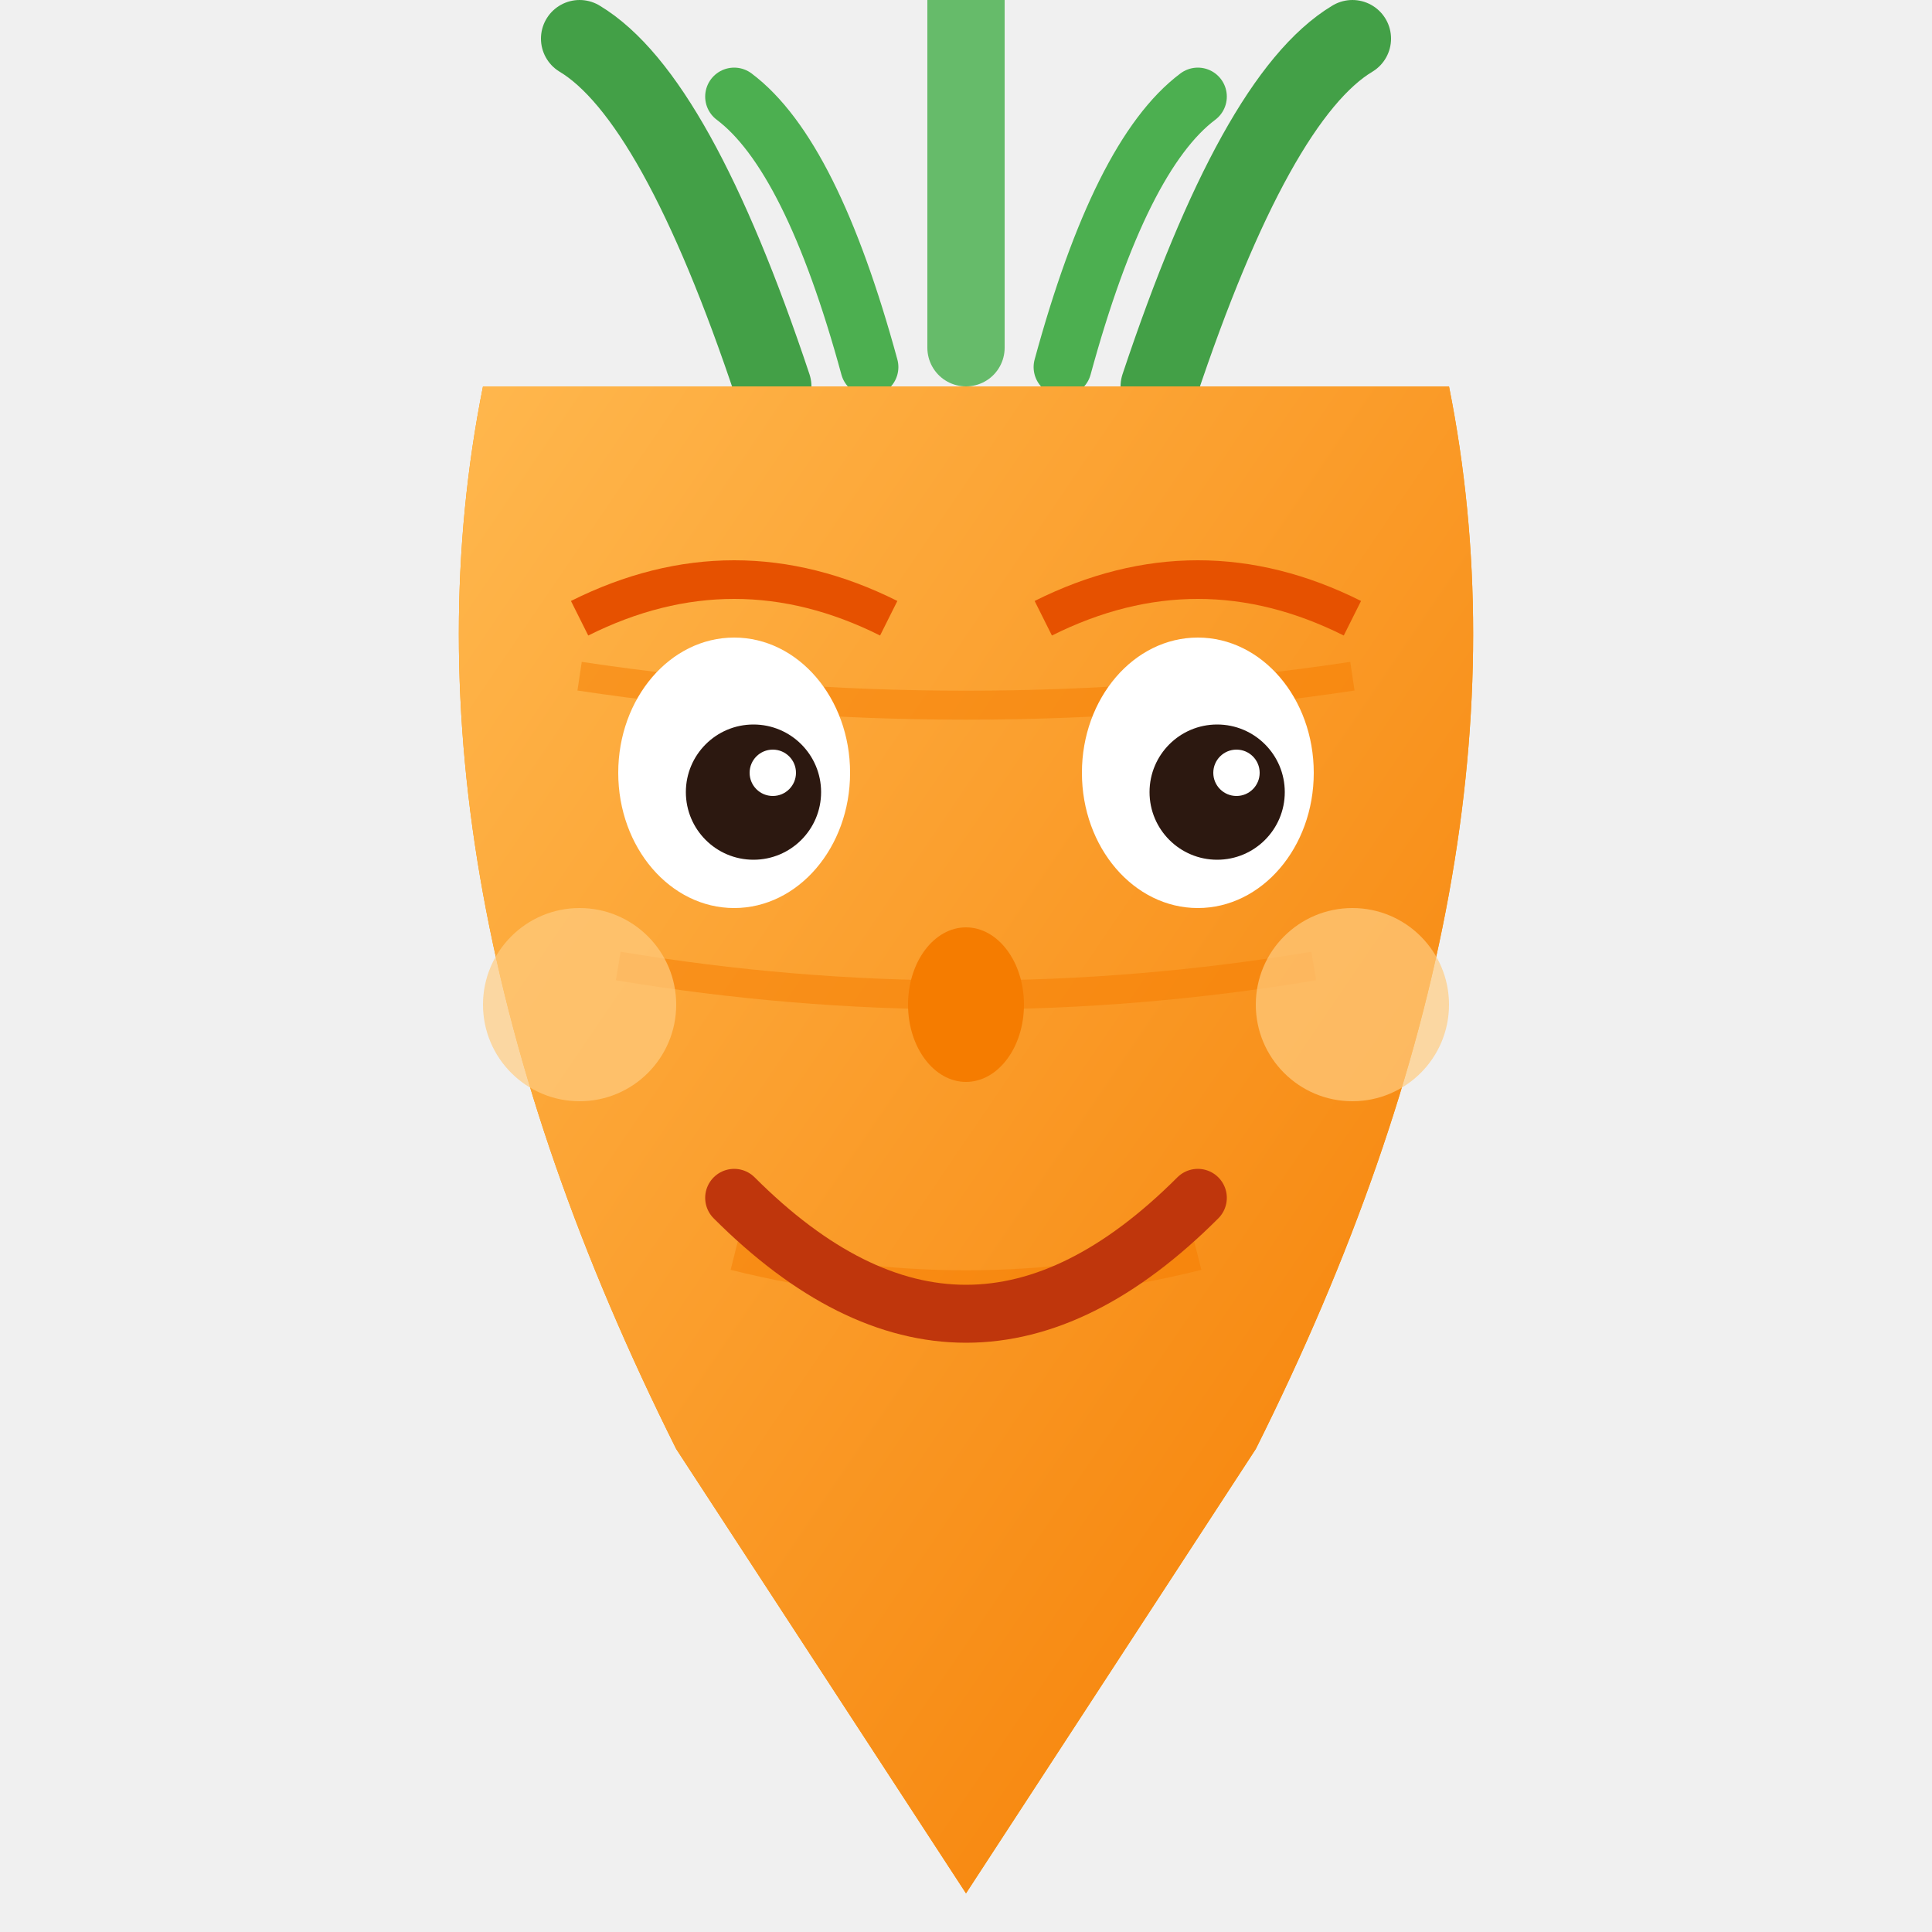
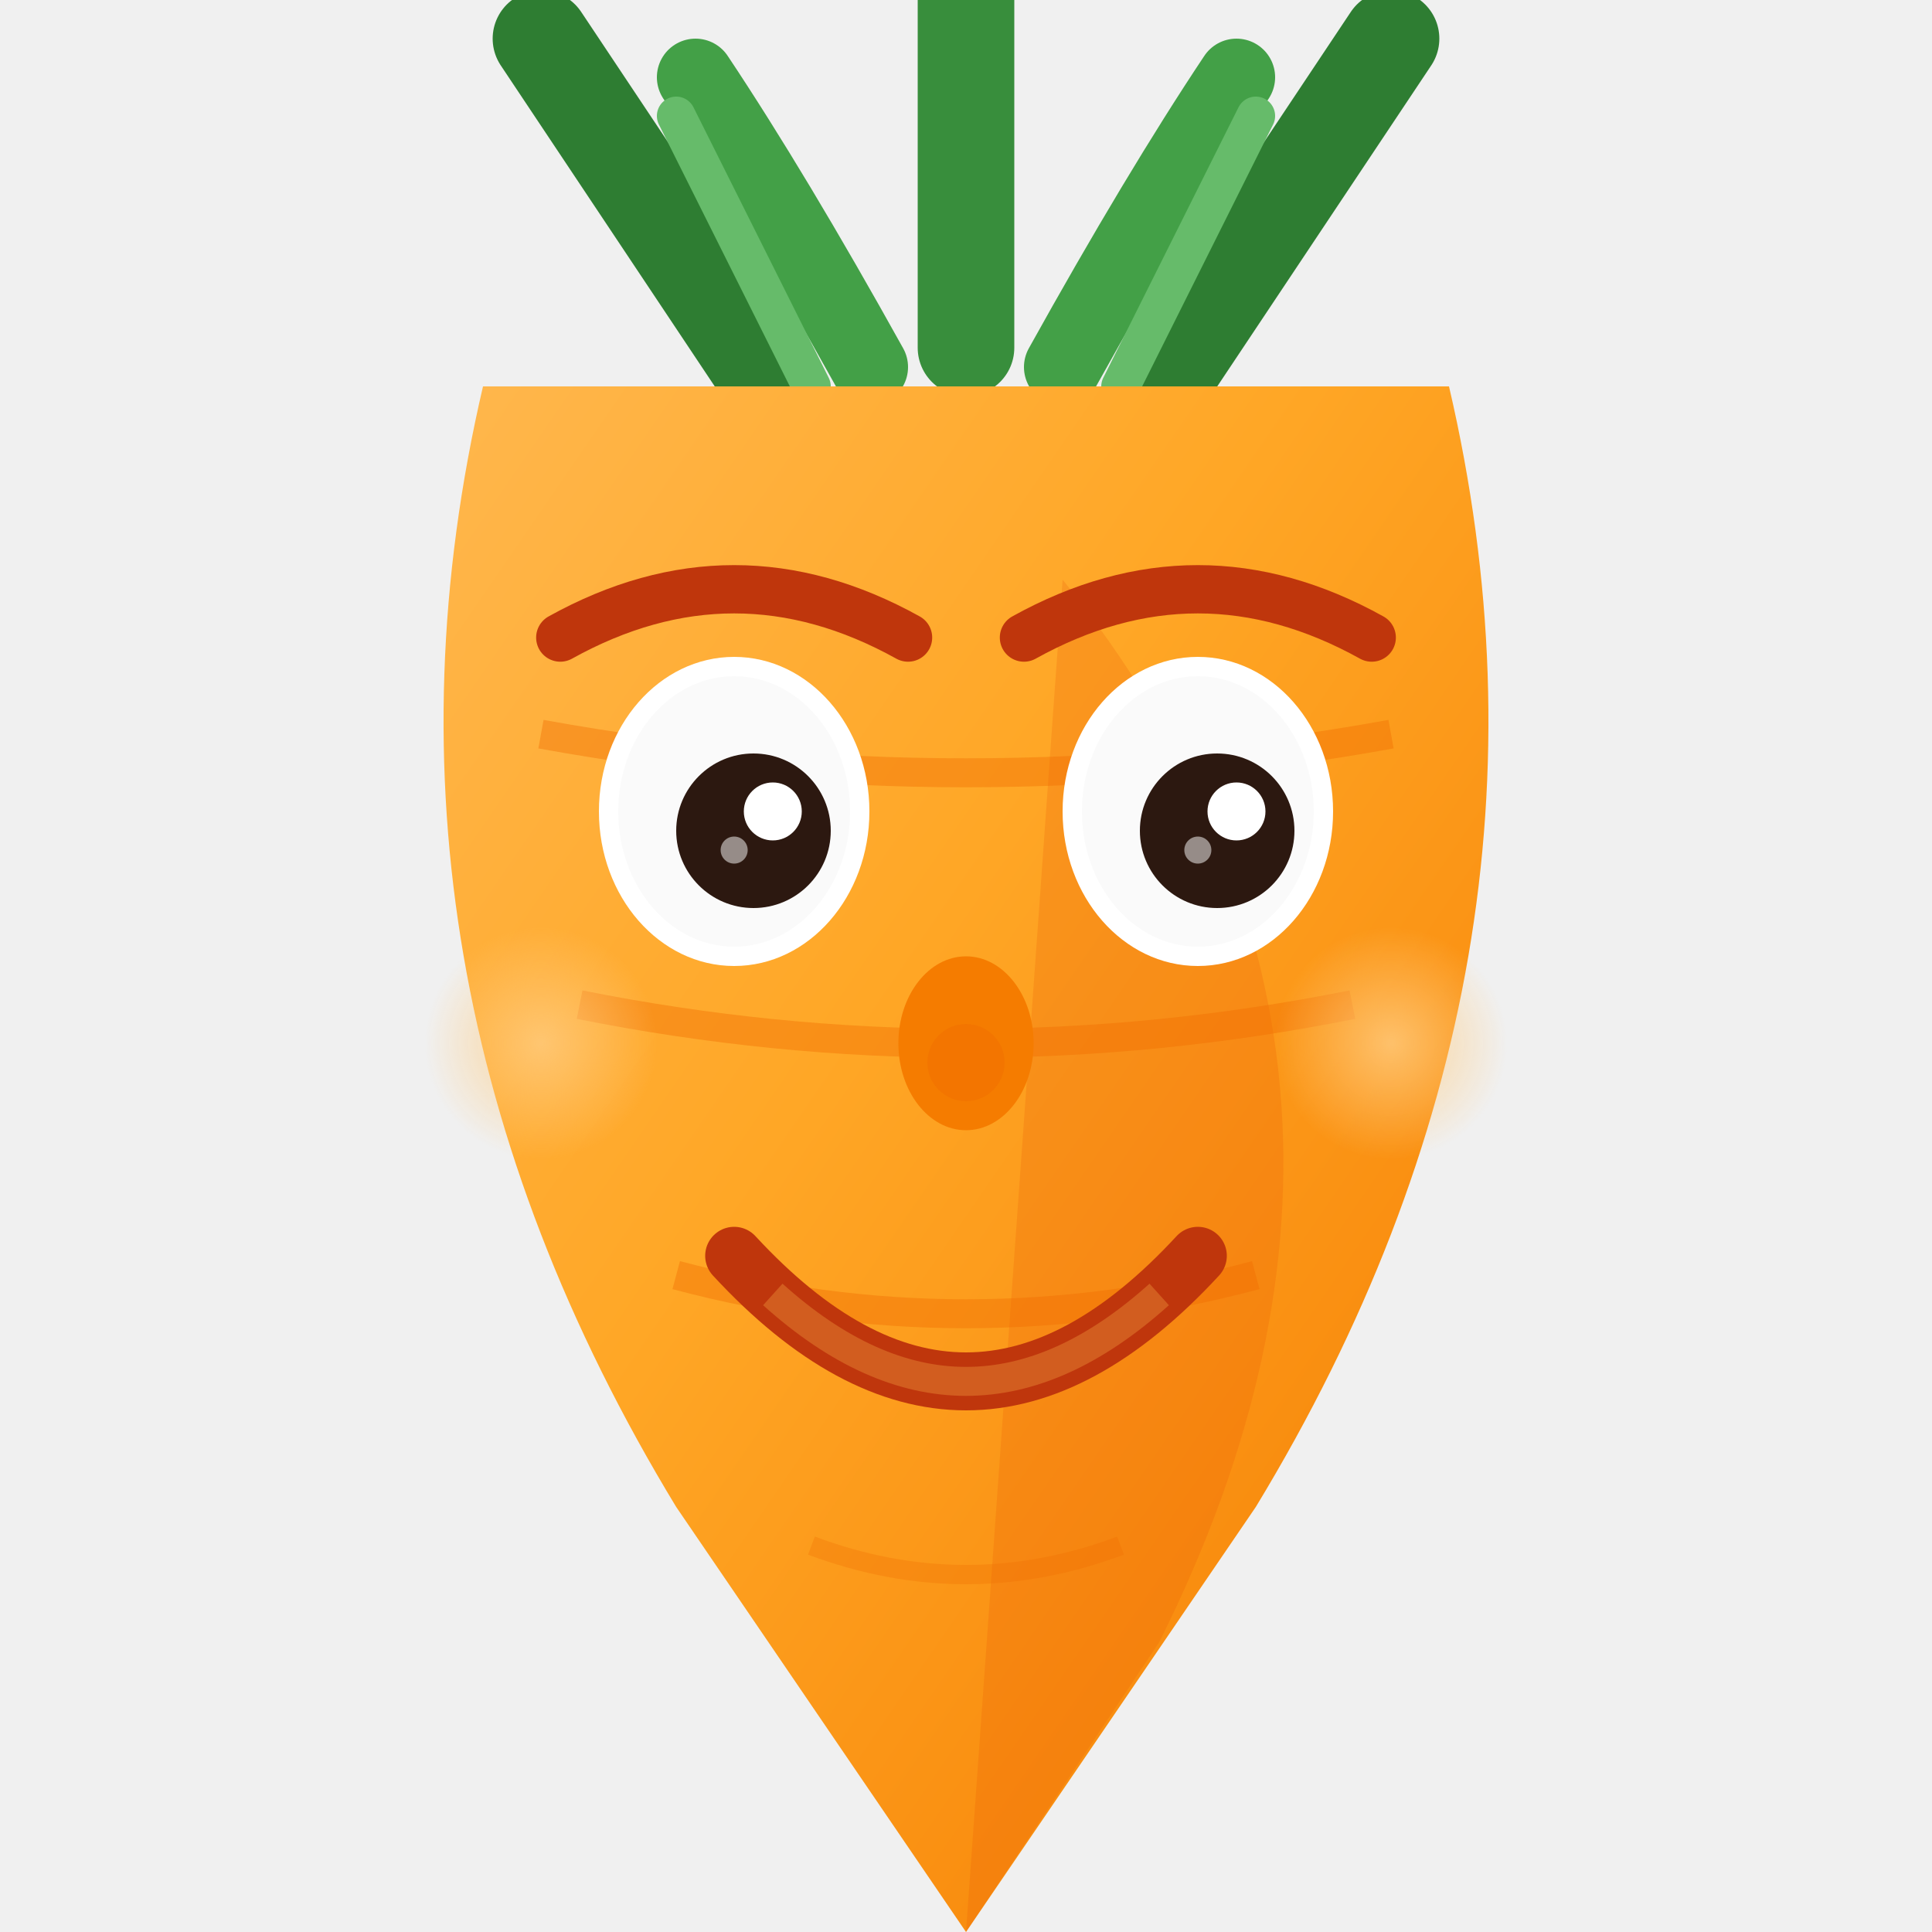
<svg xmlns="http://www.w3.org/2000/svg" viewBox="0 0 100 100">
-   <path d="M40 20 Q35 5 30 2" stroke="#43A047" stroke-width="4" fill="none" stroke-linecap="round" />
-   <path d="M50 18 Q50 3 50 0" stroke="#66BB6A" stroke-width="4" fill="none" stroke-linecap="round" />
-   <path d="M60 20 Q65 5 70 2" stroke="#43A047" stroke-width="4" fill="none" stroke-linecap="round" />
-   <path d="M45 19 Q42 8 38 5" stroke="#4CAF50" stroke-width="3" fill="none" stroke-linecap="round" />
-   <path d="M55 19 Q58 8 62 5" stroke="#4CAF50" stroke-width="3" fill="none" stroke-linecap="round" />
-   <path d="M25 20 Q20 45 35 75 Q50 98 50 98 Q50 98 65 75 Q80 45 75 20 Z" fill="#FF9800" />
-   <path d="M25 20 Q20 45 35 75 Q50 98 50 98 Q50 98 65 75 Q80 45 75 20 Z" fill="url(#carrotGrad)" />
-   <path d="M30 35 Q50 38 70 35" stroke="#F57C00" stroke-width="1.5" fill="none" opacity="0.5" />
-   <path d="M32 50 Q50 53 68 50" stroke="#F57C00" stroke-width="1.5" fill="none" opacity="0.5" />
-   <path d="M38 65 Q50 68 62 65" stroke="#F57C00" stroke-width="1.5" fill="none" opacity="0.5" />
-   <ellipse cx="38" cy="40" rx="6" ry="7" fill="white" />
-   <ellipse cx="62" cy="40" rx="6" ry="7" fill="white" />
-   <circle cx="39" cy="41" r="3.5" fill="#2C1810" />
-   <circle cx="63" cy="41" r="3.5" fill="#2C1810" />
-   <circle cx="40" cy="40" r="1.2" fill="white" />
-   <circle cx="64" cy="40" r="1.2" fill="white" />
-   <path d="M30 32 Q38 28 46 32" stroke="#E65100" stroke-width="2" fill="none" />
-   <path d="M54 32 Q62 28 70 32" stroke="#E65100" stroke-width="2" fill="none" />
-   <ellipse cx="50" cy="52" rx="3" ry="4" fill="#F57C00" />
-   <path d="M38 62 Q50 74 62 62" stroke="#BF360C" stroke-width="3" fill="none" stroke-linecap="round" />
-   <circle cx="30" cy="52" r="5" fill="#FFCC80" opacity="0.7" />
-   <circle cx="70" cy="52" r="5" fill="#FFCC80" opacity="0.7" />
+   <path d="M40 20 Q32 8 28 2" stroke="#2E7D32" stroke-width="5" fill="none" stroke-linecap="round" />
+   <path d="M50 18 Q50 5 50 0" stroke="#388E3C" stroke-width="5" fill="none" stroke-linecap="round" />
+   <path d="M60 20 Q68 8 72 2" stroke="#2E7D32" stroke-width="5" fill="none" stroke-linecap="round" />
+   <path d="M45 19 Q40 10 36 4" stroke="#43A047" stroke-width="4" fill="none" stroke-linecap="round" />
+   <path d="M55 19 Q60 10 64 4" stroke="#43A047" stroke-width="4" fill="none" stroke-linecap="round" />
+   <path d="M42 20 Q38 12 35 6" stroke="#66BB6A" stroke-width="2" fill="none" stroke-linecap="round" />
+   <path d="M58 20 Q62 12 65 6" stroke="#66BB6A" stroke-width="2" fill="none" stroke-linecap="round" />
+   <path d="M25 20 Q18 50 35 78 Q50 100 50 100 Q50 100 65 78 Q82 50 75 20 Z" fill="url(#carrotGrad)" />
+   <path d="M55 30 Q75 55 60 85 Q50 100 50 100" fill="#E65100" opacity="0.2" />
+   <path d="M28 38 Q50 42 72 38" stroke="#EF6C00" stroke-width="1.5" fill="none" opacity="0.4" />
+   <path d="M30 52 Q50 56 70 52" stroke="#EF6C00" stroke-width="1.5" fill="none" opacity="0.4" />
+   <path d="M35 66 Q50 70 65 66" stroke="#EF6C00" stroke-width="1.5" fill="none" opacity="0.4" />
+   <path d="M42 80 Q50 83 58 80" stroke="#EF6C00" stroke-width="1" fill="none" opacity="0.3" />
+   <ellipse cx="38" cy="42" rx="7" ry="8" fill="white" />
+   <ellipse cx="62" cy="42" rx="7" ry="8" fill="white" />
+   <ellipse cx="38" cy="42" rx="6" ry="7" fill="#FAFAFA" />
+   <ellipse cx="62" cy="42" rx="6" ry="7" fill="#FAFAFA" />
+   <circle cx="39" cy="43" r="4" fill="#2C1810" />
+   <circle cx="63" cy="43" r="4" fill="#2C1810" />
+   <circle cx="40" cy="42" r="1.5" fill="white" />
+   <circle cx="64" cy="42" r="1.5" fill="white" />
+   <circle cx="38" cy="44" r="0.7" fill="white" opacity="0.5" />
+   <circle cx="62" cy="44" r="0.7" fill="white" opacity="0.5" />
+   <path d="M29 33 Q38 28 47 33" stroke="#BF360C" stroke-width="2.5" fill="none" stroke-linecap="round" />
+   <path d="M53 33 Q62 28 71 33" stroke="#BF360C" stroke-width="2.5" fill="none" stroke-linecap="round" />
+   <ellipse cx="50" cy="54" rx="3.5" ry="4.5" fill="#F57C00" />
+   <ellipse cx="50" cy="55" rx="2" ry="2" fill="#EF6C00" opacity="0.4" />
+   <path d="M38 65 Q50 78 62 65" stroke="#BF360C" stroke-width="3" fill="none" stroke-linecap="round" />
+   <path d="M40 67 Q50 76 60 67" stroke="#FFB74D" stroke-width="1.5" fill="none" opacity="0.3" />
+   <circle cx="28" cy="54" r="6" fill="url(#carrotCheek)" />
+   <circle cx="72" cy="54" r="6" fill="url(#carrotCheek)" />
  <defs>
    <linearGradient id="carrotGrad" x1="0%" y1="0%" x2="100%" y2="100%">
      <stop offset="0%" stop-color="#FFB74D" />
+       <stop offset="40%" stop-color="#FFA726" />
      <stop offset="100%" stop-color="#F57C00" />
    </linearGradient>
+     <radialGradient id="carrotCheek" cx="50%" cy="50%">
+       <stop offset="0%" stop-color="#FFCC80" stop-opacity="0.8" />
+       <stop offset="100%" stop-color="#FFCC80" stop-opacity="0" />
+     </radialGradient>
  </defs>
</svg>
